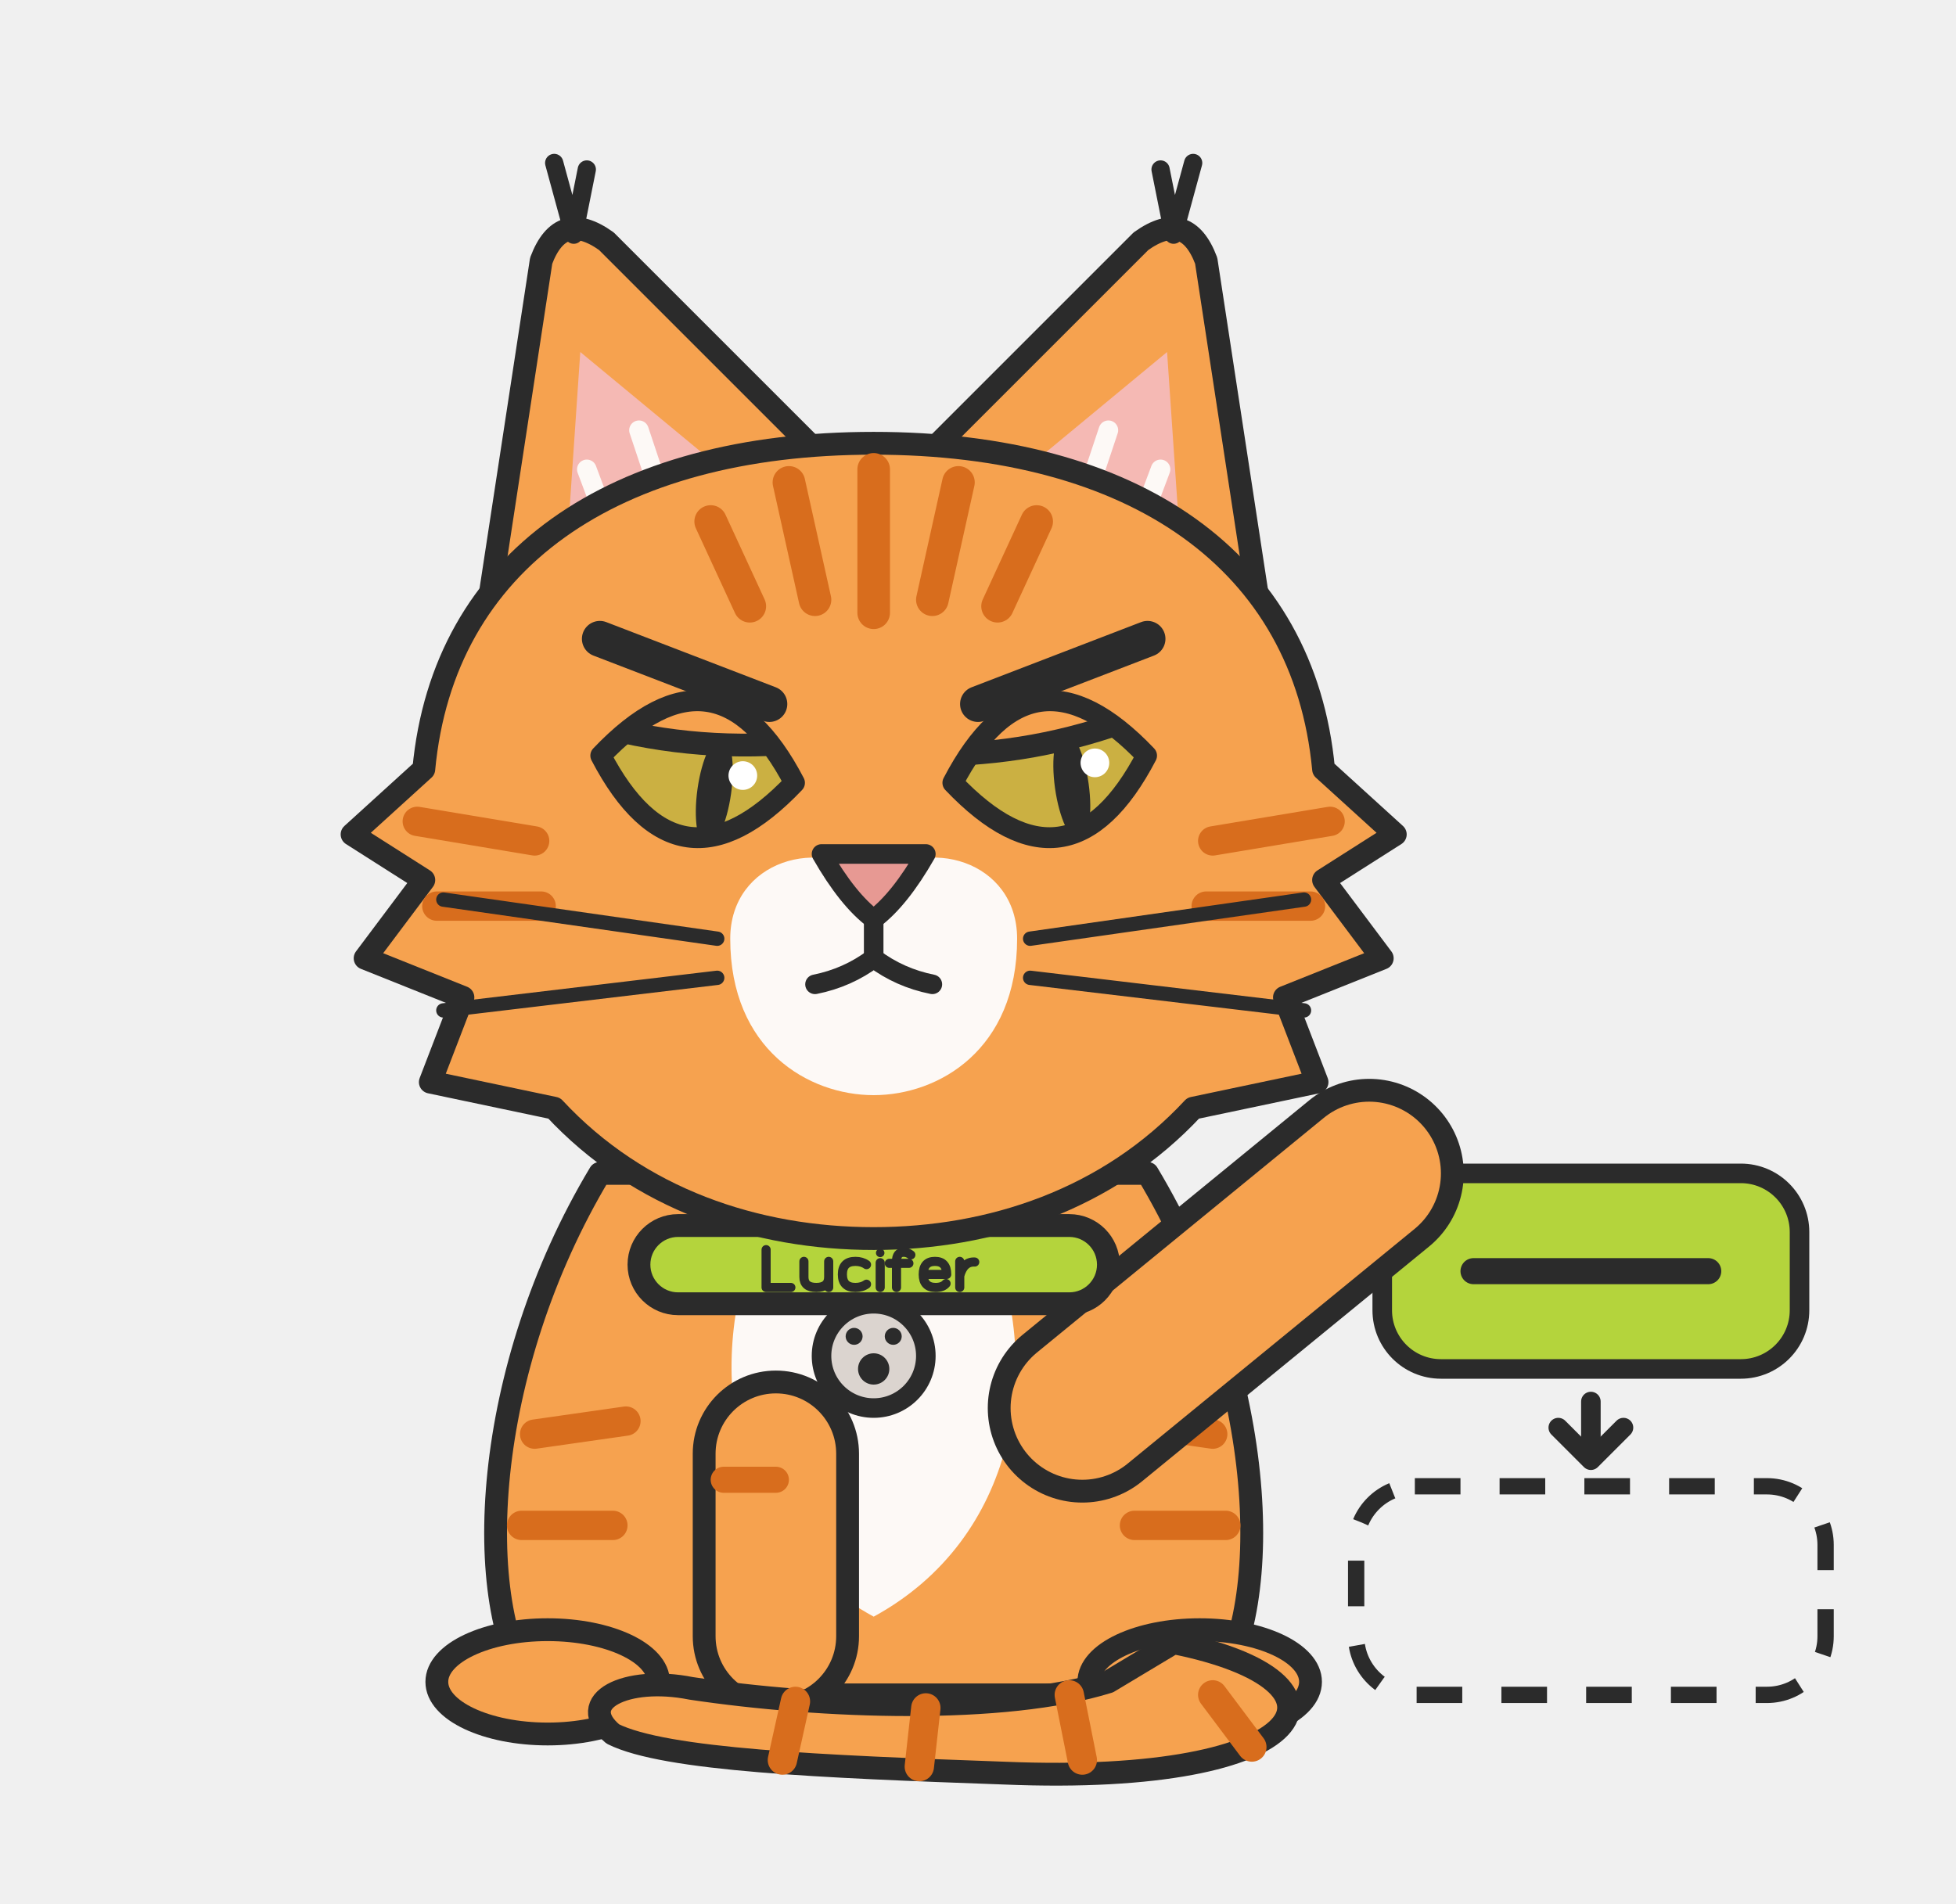
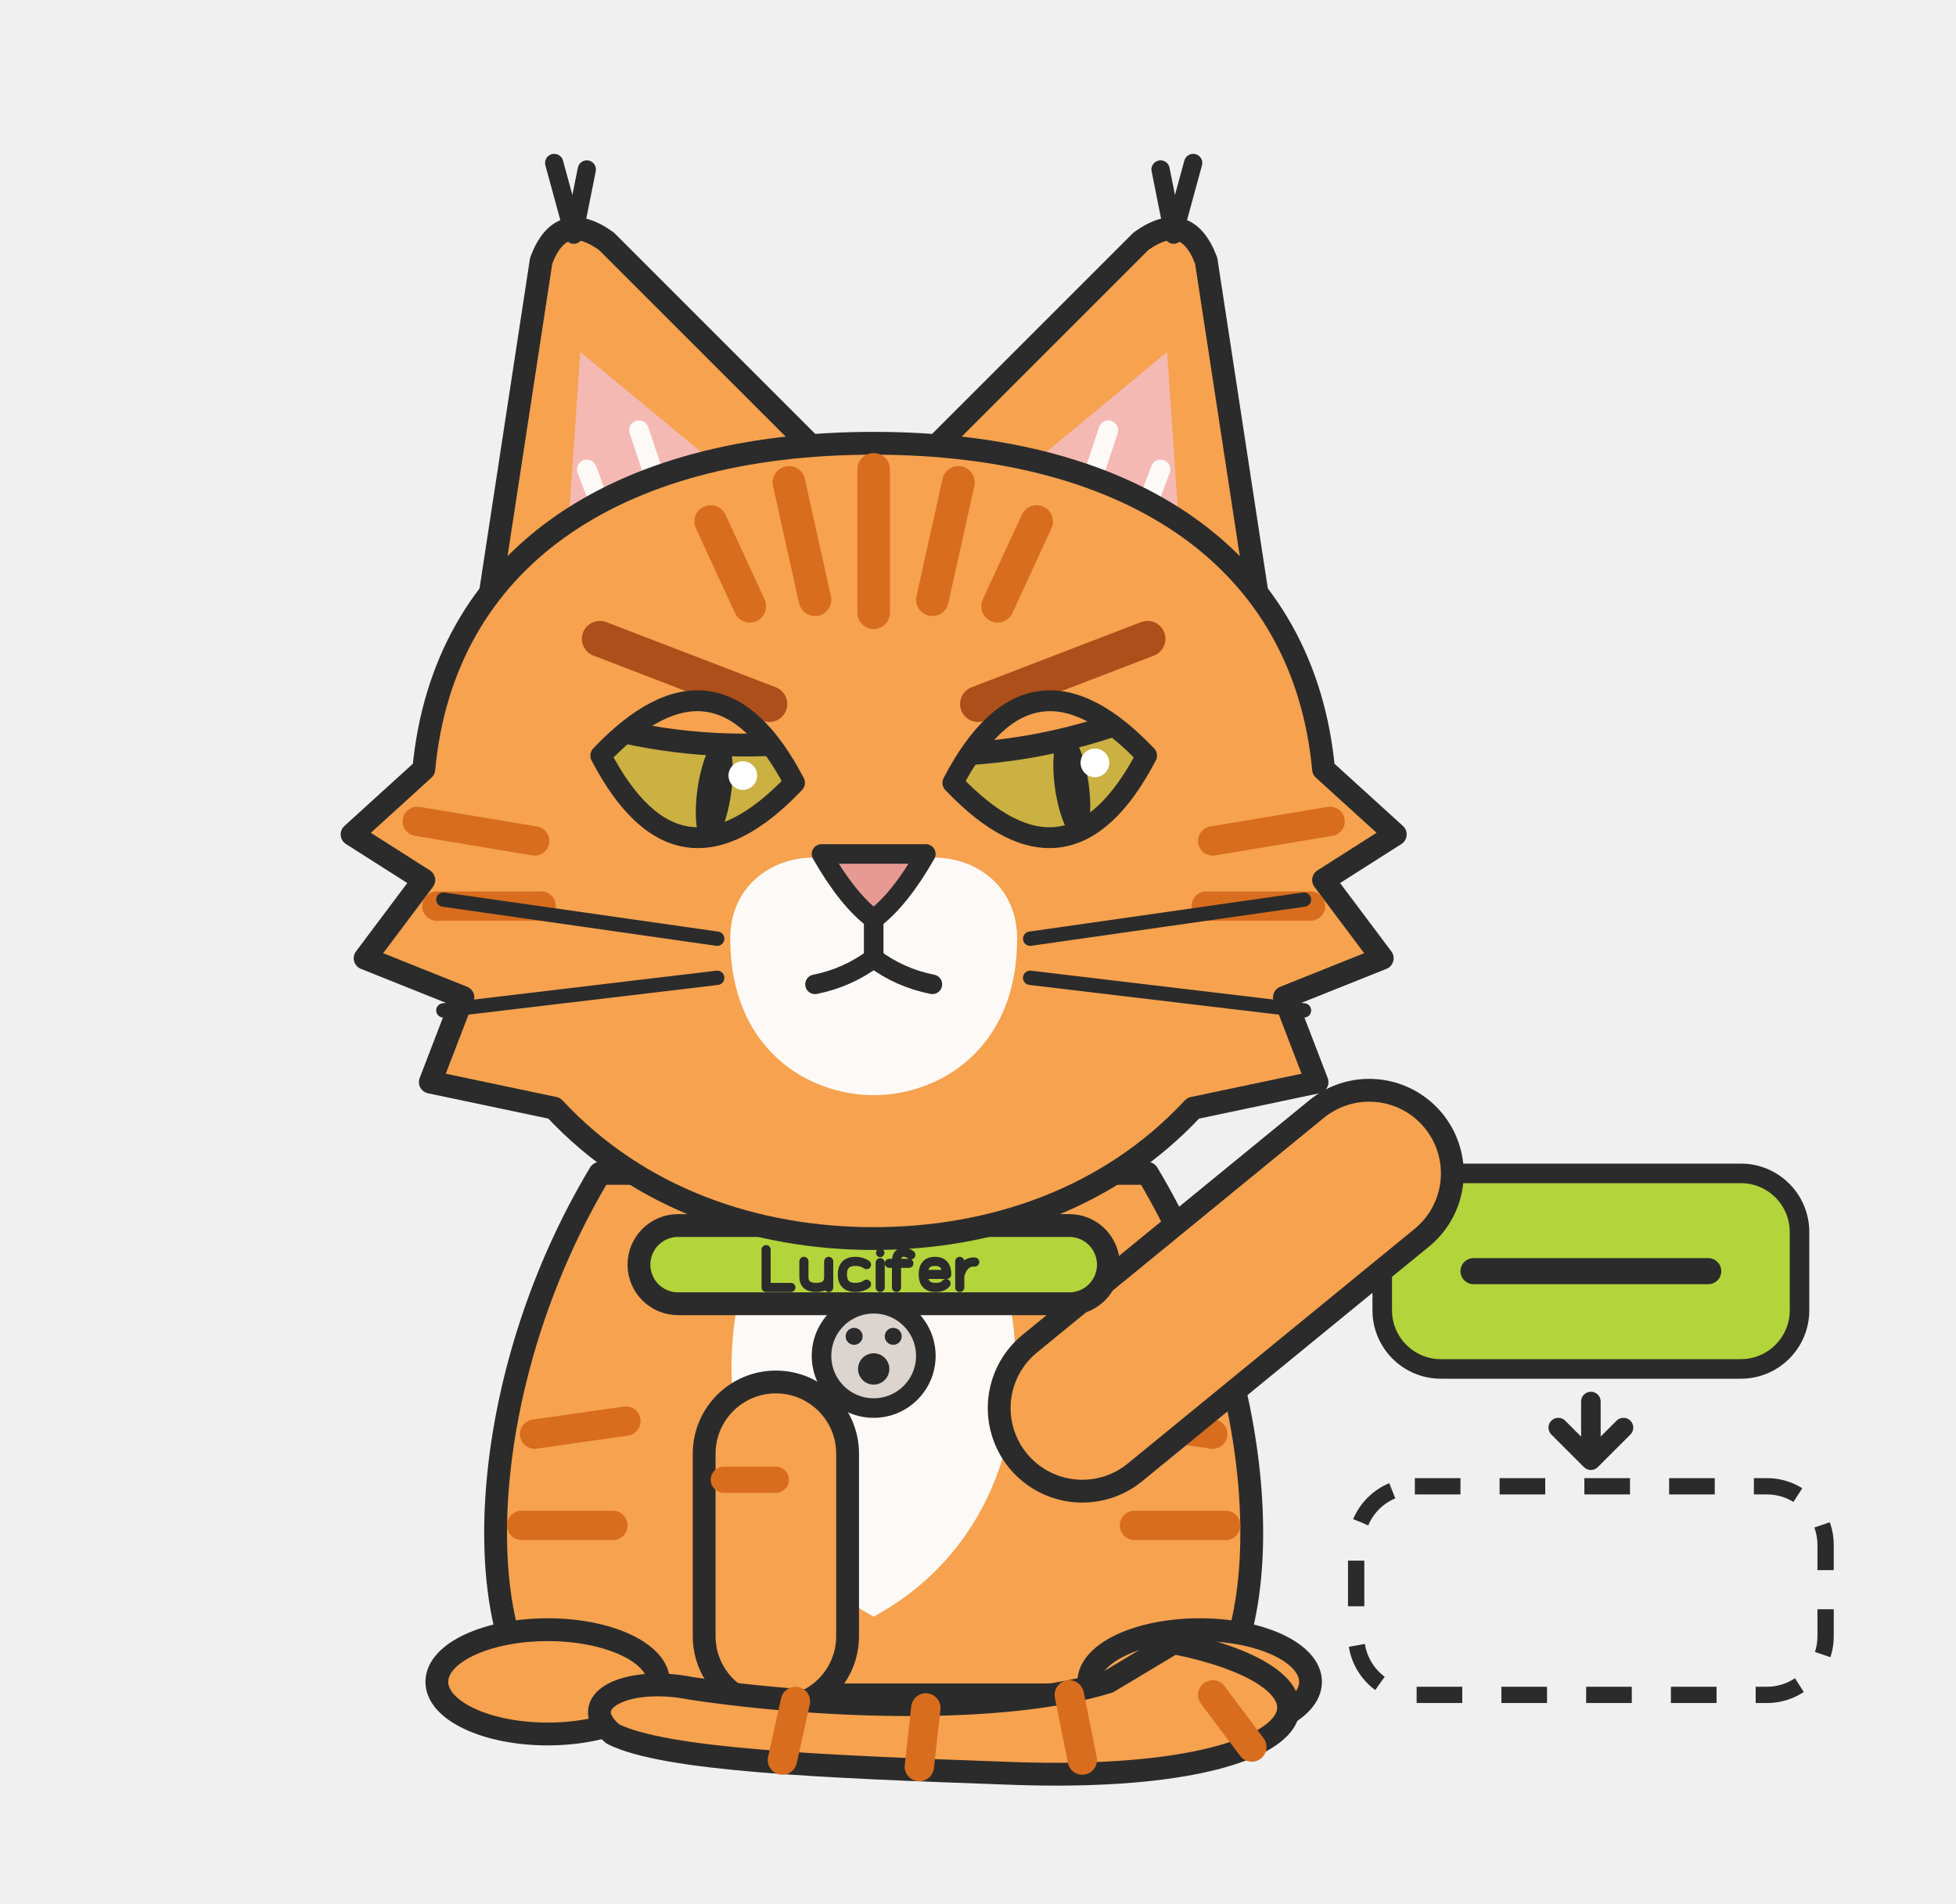
<svg xmlns="http://www.w3.org/2000/svg" class="luci luci-pose-place" viewBox="-14 -14 300 292" width="600" height="584" role="img" aria-label="Luci the cat, place">
  <g class="luci-body">
    <path d="M78 166 C60 196 58 232 68 246 L172 246 C182 232 180 196 162 166 Z" fill="#F6A24F" stroke="#2B2B2B" stroke-width="3.5" stroke-linejoin="round" stroke-linecap="round" />
    <path d="M102 176 C94 196 98 222 120 234 C142 222 146 196 138 176 Z" fill="#FDF9F6" />
    <path d="M68 206 L82 204" fill="none" stroke="#D86D1D" stroke-width="4.5" stroke-linecap="round" stroke-linejoin="round" />
    <path d="M66 220 L80 220" fill="none" stroke="#D86D1D" stroke-width="4.5" stroke-linecap="round" stroke-linejoin="round" />
    <path d="M172 206 L158 204" fill="none" stroke="#D86D1D" stroke-width="4.5" stroke-linecap="round" stroke-linejoin="round" />
    <path d="M174 220 L160 220" fill="none" stroke="#D86D1D" stroke-width="4.5" stroke-linecap="round" stroke-linejoin="round" />
  </g>
  <g class="luci-paws">
    <ellipse cx="70" cy="244" rx="17" ry="8" fill="#F6A24F" stroke="#2B2B2B" stroke-width="3.5" stroke-linejoin="round" stroke-linecap="round" />
    <ellipse cx="170" cy="244" rx="17" ry="8" fill="#F6A24F" stroke="#2B2B2B" stroke-width="3.5" stroke-linejoin="round" stroke-linecap="round" />
    <rect x="94" y="198" width="22" height="50" rx="11" fill="#F6A24F" stroke="#2B2B2B" stroke-width="3.5" stroke-linejoin="round" stroke-linecap="round" />
    <path d="M97 213 L105 213" fill="none" stroke="#D86D1D" stroke-width="4" stroke-linecap="round" stroke-linejoin="round" />
  </g>
  <g class="luci-tail luci-tail-wrap">
    <path d="M166 238 C196 244 188 260 140 258 C112 257 88 256 80 252 C74 247 82 243 92 245 C112 248 140 249 156 244 Z" fill="#F6A24F" stroke="#2B2B2B" stroke-width="3.5" stroke-linejoin="round" stroke-linecap="round" />
    <path d="M108 247 L106 256 M128 248 L127 257 M150 246 L152 256 M172 246 L178 254" fill="none" stroke="#D86D1D" stroke-width="4.5" stroke-linecap="round" stroke-linejoin="round" />
  </g>
  <rect x="194" y="214" width="72" height="32" rx="9" fill="none" stroke="#2B2B2B" stroke-width="2.5" stroke-dasharray="7 6" />
  <g class="luci-arrow">
    <path d="M230 201 L230 209" fill="none" stroke="#2B2B2B" stroke-width="3" stroke-linecap="round" stroke-linejoin="round" />
    <path d="M225 205 L230 210 L235 205" fill="none" stroke="#2B2B2B" stroke-width="3" stroke-linecap="round" stroke-linejoin="round" />
  </g>
  <g class="luci-block">
    <rect x="198" y="166" width="64" height="30" rx="9" fill="#B4D43C" stroke="#2B2B2B" stroke-width="3" stroke-linejoin="round" />
    <path d="M212 181 L248 181" fill="none" stroke="#2B2B2B" stroke-width="4" stroke-linecap="round" stroke-linejoin="round" />
  </g>
  <g class="luci-arm">
    <path d="M152 202 L196 166" fill="none" stroke="#2B2B2B" stroke-width="29.0" stroke-linecap="round" />
    <path d="M152 202 L196 166" fill="none" stroke="#F6A24F" stroke-width="22" stroke-linecap="round" />
  </g>
  <g class="luci-collar">
    <rect x="84.0" y="174" width="72" height="12" rx="6" fill="#B4D43C" stroke="#2B2B2B" stroke-width="3.5" stroke-linejoin="round" stroke-linecap="round" />
    <g class="luci-name" fill="none" stroke="#2B2B2B" stroke-width="1.4" stroke-linecap="round" stroke-linejoin="round">
      <path d="M103.5 177.7 L103.5 183.5 L107.3 183.5" />
      <path d="M109.3 179.5 L109.3 181.9 Q109.3 183.5 111.2 183.5 Q113.1 183.5 113.1 181.9 M113.1 179.5 L113.1 183.5" />
      <path d="M118.9 180 Q118.2 179.5 117.2 179.5 Q115.2 179.5 115.2 181.5 Q115.2 183.5 117.2 183.5 Q118.2 183.5 118.9 183" />
      <path d="M121 179.7 L121 183.5" />
      <circle cx="121" cy="178.2" r="0.65" fill="#2B2B2B" stroke="none" />
      <path d="M125.7 178.5 Q125.2 178.1 124.6 178.1 Q123.5 178.1 123.5 179.5 L123.5 183.5 M122.4 179.8 L125.4 179.8" />
      <path d="M127.6 181.5 L131.2 181.5 Q131.2 179.5 129.4 179.5 Q127.6 179.5 127.6 181.5 Q127.6 183.5 129.5 183.5 Q130.6 183.5 131.1 182.9" />
      <path d="M133.2 179.5 L133.2 183.5 M133.2 181.7 Q133.8 179.5 135.5 179.6" />
    </g>
    <g class="luci-tag">
      <circle cx="120" cy="194" r="8" fill="#DBD4CF" stroke="#2B2B2B" stroke-width="3" stroke-linejoin="round" stroke-linecap="round" />
      <circle cx="120" cy="196" r="2.4" fill="#2B2B2B" />
      <circle cx="117" cy="191" r="1.3" fill="#2B2B2B" />
      <circle cx="123" cy="191" r="1.3" fill="#2B2B2B" />
    </g>
  </g>
  <g transform="translate(20 0)">
    <g class="luci-head">
      <g class="luci-ear luci-ear-r">
        <g>
          <path d="M162 98 L151 26 Q148 18 141 23 L104 60 Z" fill="#F6A24F" stroke="#2B2B2B" stroke-width="3.5" stroke-linejoin="round" stroke-linecap="round" />
          <path d="M148 84 L145 40 L116 64 Z" fill="#F5B9B4" />
          <path d="M138 74 L144 58 M130 70 L136 52" fill="none" stroke="#FDF9F6" stroke-width="3" stroke-linecap="round" stroke-linejoin="round" />
          <path d="M146 22 L149 11 M146 22 L144 12" fill="none" stroke="#2B2B2B" stroke-width="2.8" stroke-linecap="round" stroke-linejoin="round" />
        </g>
      </g>
      <g class="luci-ear luci-ear-l">
        <g>
          <path d="M38 98 L49 26 Q52 18 59 23 L96 60 Z" fill="#F6A24F" stroke="#2B2B2B" stroke-width="3.5" stroke-linejoin="round" stroke-linecap="round" />
          <path d="M52 84 L55 40 L84 64 Z" fill="#F5B9B4" />
          <path d="M62 74 L56 58 M70 70 L64 52" fill="none" stroke="#FDF9F6" stroke-width="3" stroke-linecap="round" stroke-linejoin="round" />
          <path d="M54 22 L51 11 M54 22 L56 12" fill="none" stroke="#2B2B2B" stroke-width="2.8" stroke-linecap="round" stroke-linejoin="round" />
        </g>
      </g>
      <path class="luci-face" d="M100 54 C140 54 166 72 169 104 L180 114 L169 121 L178 133 L163 139 L168 152 L149 156 C136 170 118 176 100 176 C82 176 64 170 51 156 L32 152 L37 139 L22 133 L31 121 L20 114 L31 104 C34 72 60 54 100 54 Z" fill="#F6A24F" stroke="#2B2B2B" stroke-width="3.5" stroke-linejoin="round" stroke-linecap="round" />
      <g class="luci-stripes">
        <path d="M100 58 L100 80" fill="none" stroke="#D86D1D" stroke-width="5" stroke-linecap="round" stroke-linejoin="round" />
        <path d="M87 60 L91 78" fill="none" stroke="#D86D1D" stroke-width="5" stroke-linecap="round" stroke-linejoin="round" />
        <path d="M113 60 L109 78" fill="none" stroke="#D86D1D" stroke-width="5" stroke-linecap="round" stroke-linejoin="round" />
        <path d="M75 66 L81 79" fill="none" stroke="#D86D1D" stroke-width="5" stroke-linecap="round" stroke-linejoin="round" />
        <path d="M125 66 L119 79" fill="none" stroke="#D86D1D" stroke-width="5" stroke-linecap="round" stroke-linejoin="round" />
        <path d="M30 112 L48 115" fill="none" stroke="#D86D1D" stroke-width="4.5" stroke-linecap="round" stroke-linejoin="round" />
        <path d="M33 125 L49 125" fill="none" stroke="#D86D1D" stroke-width="4.5" stroke-linecap="round" stroke-linejoin="round" />
        <path d="M170 112 L152 115" fill="none" stroke="#D86D1D" stroke-width="4.5" stroke-linecap="round" stroke-linejoin="round" />
        <path d="M167 125 L151 125" fill="none" stroke="#D86D1D" stroke-width="4.5" stroke-linecap="round" stroke-linejoin="round" />
      </g>
      <path class="luci-muzzle" d="M78 130 C78 118 92 114 100 121 C108 114 122 118 122 130 C122 147 110 154 100 154 C90 154 78 147 78 130 Z" fill="#FDF9F6" />
      <g class="luci-brows">
-         <path d="M58 84 L84 94" fill="none" stroke="#2B2B2B" stroke-width="5.5" stroke-linecap="round" stroke-linejoin="round" />
-         <path d="M142 84 L116 94" fill="none" stroke="#2B2B2B" stroke-width="5.5" stroke-linecap="round" stroke-linejoin="round" />
+         <path d="M58 84 L84 94" fill="none" stroke="#AD4F1A" stroke-width="5.5" stroke-linecap="round" stroke-linejoin="round" />
+         <path d="M142 84 L116 94" fill="none" stroke="#AD4F1A" stroke-width="5.5" stroke-linecap="round" stroke-linejoin="round" />
      </g>
      <g class="luci-eye luci-eye-l">
        <g transform="rotate(8 73 104)">
          <clipPath id="placee1">
            <path d="M58 104 Q73 83 88 104 Q73 125 58 104 Z" />
          </clipPath>
          <path d="M58 104 Q73 83 88 104 Q73 125 58 104 Z" fill="#CBB042" />
          <g class="luci-pupil">
            <g transform="translate(3 3)">
              <ellipse cx="73" cy="104" rx="2.6" ry="8.5" fill="#2B2B2B" />
              <circle cx="77" cy="101" r="2.2" fill="#FFFFFF" />
            </g>
          </g>
          <g clip-path="url(#placee1)">
            <rect x="56" y="90" width="34" height="8.5" fill="#F6A24F" />
            <path d="M57 99.5 Q73 101.5 89 97.5" fill="none" stroke="#2B2B2B" stroke-width="3.5" stroke-linecap="round" stroke-linejoin="round" />
          </g>
          <path d="M58 104 Q73 83 88 104 Q73 125 58 104 Z" fill="none" stroke="#2B2B2B" stroke-width="3.2" stroke-linejoin="round" stroke-linecap="round" />
        </g>
      </g>
      <g class="luci-eye luci-eye-r">
        <g transform="rotate(-8 127 104)">
          <clipPath id="placee2">
            <path d="M112 104 Q127 83 142 104 Q127 125 112 104 Z" />
          </clipPath>
          <path d="M112 104 Q127 83 142 104 Q127 125 112 104 Z" fill="#CBB042" />
          <g class="luci-pupil">
            <g transform="translate(3 3)">
              <ellipse cx="127" cy="104" rx="2.6" ry="8.5" fill="#2B2B2B" />
              <circle cx="131" cy="101" r="2.2" fill="#FFFFFF" />
            </g>
          </g>
          <g clip-path="url(#placee2)">
            <rect x="110" y="90" width="34" height="8.5" fill="#F6A24F" />
            <path d="M111 99.5 Q127 101.5 143 97.5" fill="none" stroke="#2B2B2B" stroke-width="3.5" stroke-linecap="round" stroke-linejoin="round" />
          </g>
          <path d="M112 104 Q127 83 142 104 Q127 125 112 104 Z" fill="none" stroke="#2B2B2B" stroke-width="3.2" stroke-linejoin="round" stroke-linecap="round" />
        </g>
      </g>
      <path class="luci-nose" d="M92 117 L108 117 Q104 124 100 127 Q96 124 92 117 Z" fill="#E79993" stroke="#2B2B2B" stroke-width="3" stroke-linejoin="round" />
      <g class="luci-mouth">
        <path d="M100 127 L100 133" fill="none" stroke="#2B2B2B" stroke-width="3" stroke-linecap="round" stroke-linejoin="round" />
        <path d="M91 137 Q96 136 100 133 Q104 136 109 137" fill="none" stroke="#2B2B2B" stroke-width="3" stroke-linecap="round" stroke-linejoin="round" />
      </g>
      <g class="luci-whiskers">
        <path d="M76 130 L34 124" fill="none" stroke="#2B2B2B" stroke-width="2.2" stroke-linecap="round" stroke-linejoin="round" />
        <path d="M124 130 L166 124" fill="none" stroke="#2B2B2B" stroke-width="2.2" stroke-linecap="round" stroke-linejoin="round" />
        <path d="M76 136 L34 141" fill="none" stroke="#2B2B2B" stroke-width="2.2" stroke-linecap="round" stroke-linejoin="round" />
        <path d="M124 136 L166 141" fill="none" stroke="#2B2B2B" stroke-width="2.2" stroke-linecap="round" stroke-linejoin="round" />
      </g>
    </g>
  </g>
</svg>
